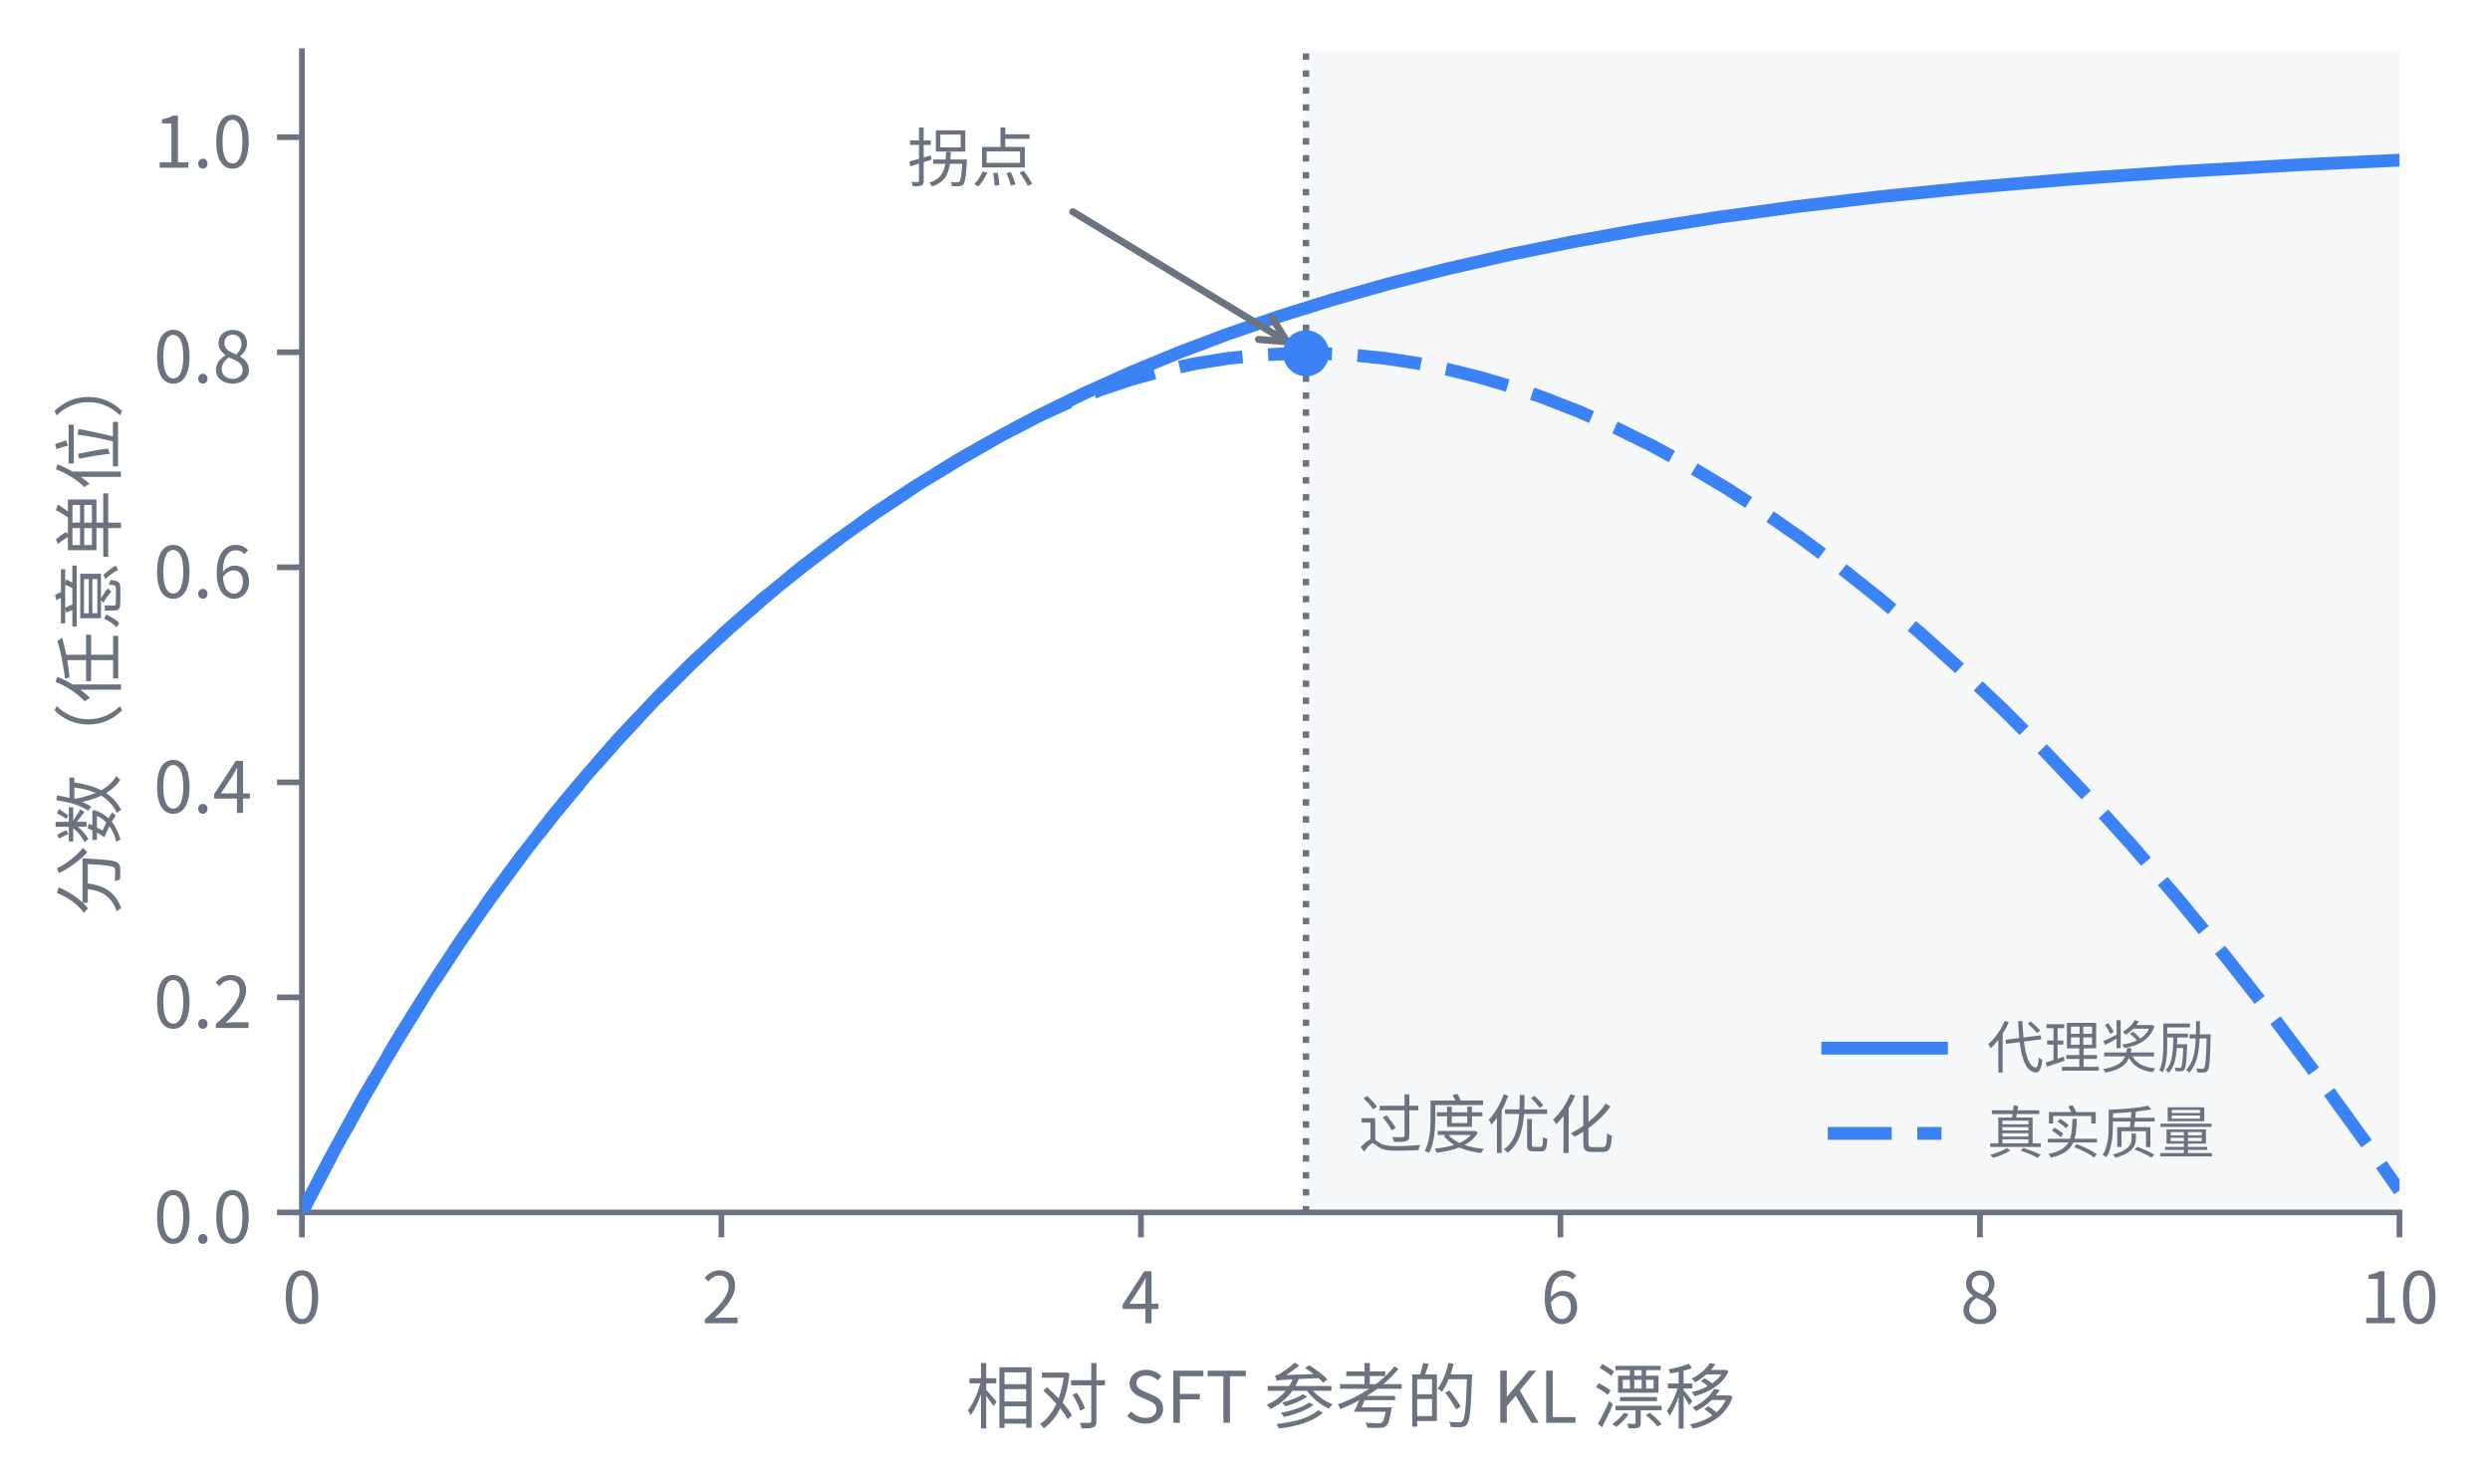
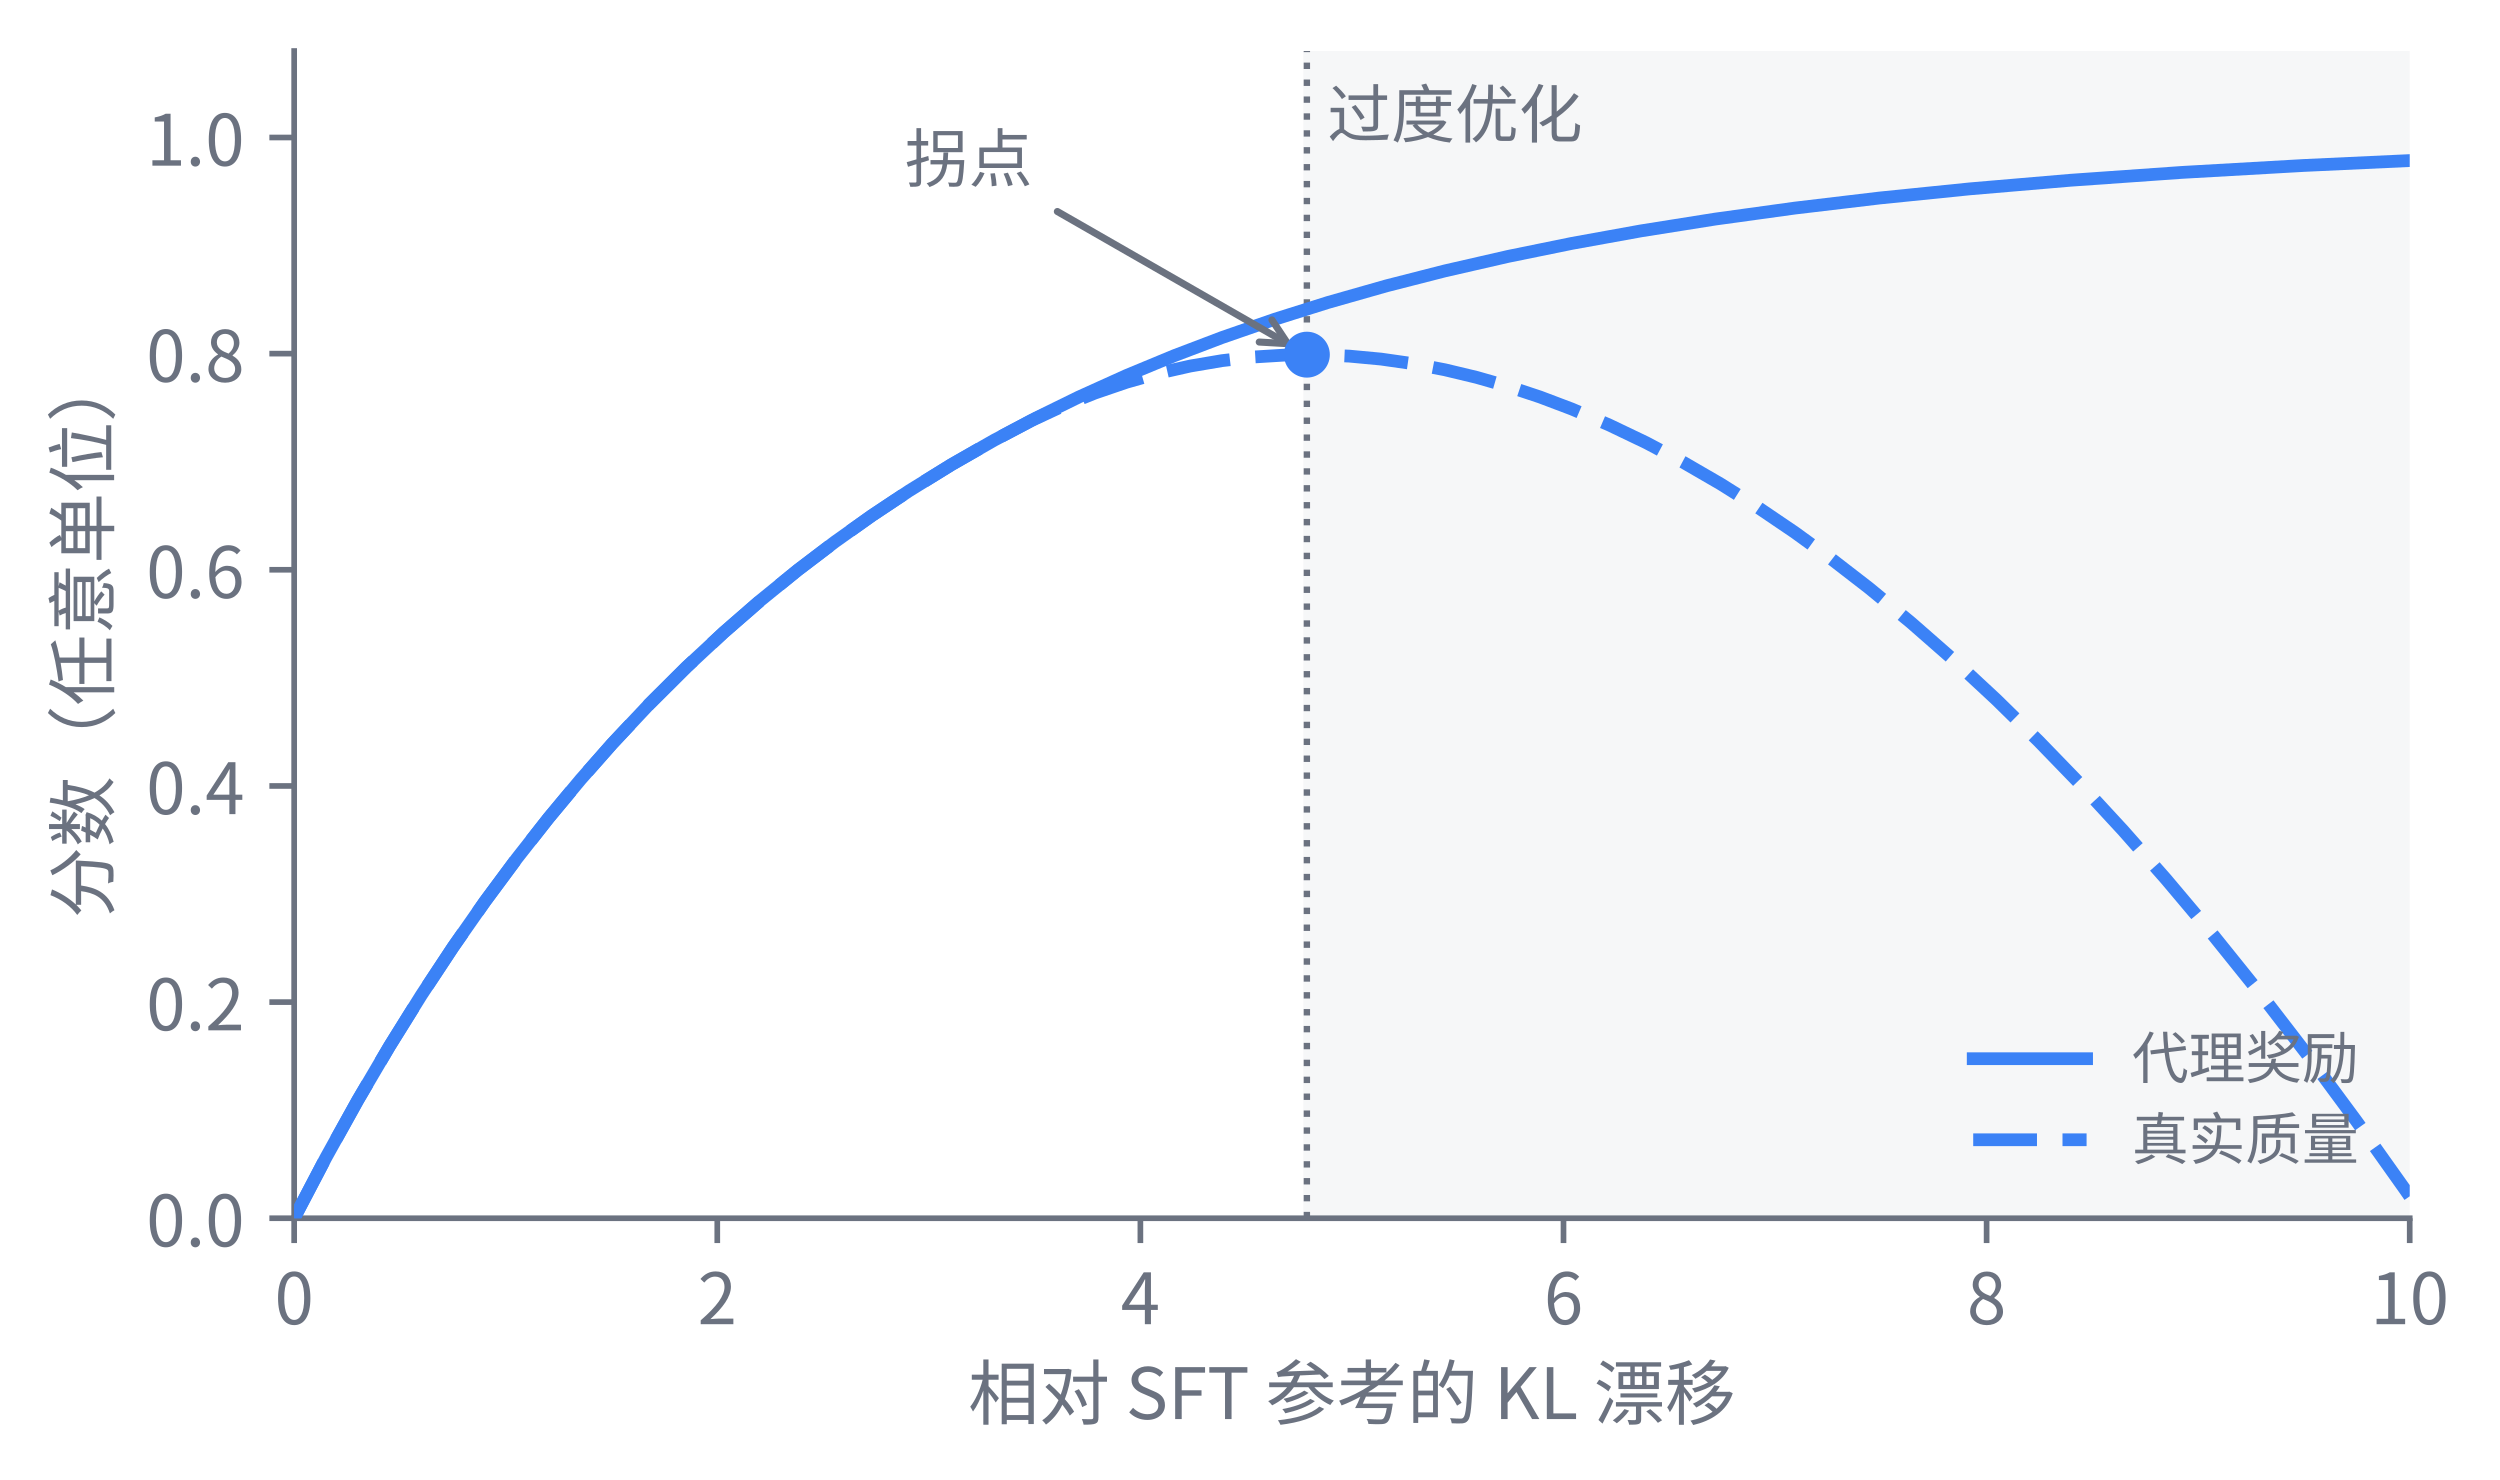
- <svg xmlns="http://www.w3.org/2000/svg" xmlns:xlink="http://www.w3.org/1999/xlink" width="350.355pt" height="208.799pt" viewBox="0 0 350.355 208.799" version="1.1">
+ <svg xmlns="http://www.w3.org/2000/svg" xmlns:xlink="http://www.w3.org/1999/xlink" width="352.8pt" height="208.8pt" viewBox="0 0 352.8 208.8" version="1.1">
  <defs>
    <style type="text/css">*{stroke-linejoin: round; stroke-linecap: butt}</style>
  </defs>
  <g id="figure_1">
    <g id="patch_1">
-       <path d="M 0 208.799  L 350.355 208.799  L 350.355 0  L 0 0  L 0 208.799  z " style="fill: none" />
+       <path d="M 0 208.8  L 352.8 208.8  L 352.8 0  L 0 0  L 0 208.8  z " style="fill: none" />
    </g>
    <g id="axes_1">
      <g id="patch_2">
-         <path d="M 42.481 170.599  L 337.615 170.599  L 337.615 7.2  L 42.481 7.2  L 42.481 170.599  z " style="fill: none" />
+         <path d="M 41.513 171.919  L 340.059 171.919  L 340.059 7.2  L 41.513 7.2  L 41.513 171.919  z " style="fill: none" />
      </g>
      <g id="patch_3">
-         <path d="M 183.761 170.599  L 337.615 170.599  L 337.615 7.2  L 183.761 7.2  z " clip-path="url(#p08207174ba)" style="fill: #6b7280; opacity: 0.06; stroke: #6b7280; stroke-linejoin: miter" />
+         <path d="M 184.426 171.919  L 340.059 171.919  L 340.059 7.2  L 184.426 7.2  z " clip-path="url(#pdd34bfe4c5)" style="fill: #6b7280; opacity: 0.06; stroke: #6b7280; stroke-linejoin: miter" />
      </g>
      <g id="matplotlib.axis_1">
        <g id="xtick_1">
          <g id="line2d_1">
            <defs>
-               <path id="m55d3ee90ee" d="M 0 0  L 0 3.5  " style="stroke: #6b7280; stroke-width: 0.8" />
+               <path id="m63db3798be" d="M 0 0  L 0 3.5  " style="stroke: #6b7280; stroke-width: 0.8" />
            </defs>
            <g>
-               <use xlink:href="#m55d3ee90ee" x="42.481" y="170.599" style="fill: #6b7280; stroke: #6b7280; stroke-width: 0.8" />
+               <use xlink:href="#m63db3798be" x="41.513" y="171.919" style="fill: #6b7280; stroke: #6b7280; stroke-width: 0.8" />
            </g>
          </g>
          <g id="text_1">
-             <text style="font-size: 10px; font-family: 'PingFang SC', 'Heiti SC', 'STHeiti', 'Noto Sans CJK SC', 'Microsoft YaHei', 'SimHei', 'Arial Unicode MS', 'DejaVu Sans', sans-serif; text-anchor: middle; fill: #6b7280" x="42.481" y="186.199" transform="rotate(-0 42.48125 186.1992)">0</text>
+             <text style="font-size: 10px; font-family: 'PingFang SC', 'Heiti SC', 'STHeiti', 'Noto Sans CJK SC', 'Microsoft YaHei', 'SimHei', 'Arial Unicode MS', 'DejaVu Sans', sans-serif; text-anchor: middle; fill: #6b7280" x="41.513" y="186.878" transform="rotate(-0 41.5125 186.8781)">0</text>
          </g>
        </g>
        <g id="xtick_2">
          <g id="line2d_2">
            <g>
-               <use xlink:href="#m55d3ee90ee" x="101.508" y="170.599" style="fill: #6b7280; stroke: #6b7280; stroke-width: 0.8" />
+               <use xlink:href="#m63db3798be" x="101.222" y="171.919" style="fill: #6b7280; stroke: #6b7280; stroke-width: 0.8" />
            </g>
          </g>
          <g id="text_2">
-             <text style="font-size: 10px; font-family: 'PingFang SC', 'Heiti SC', 'STHeiti', 'Noto Sans CJK SC', 'Microsoft YaHei', 'SimHei', 'Arial Unicode MS', 'DejaVu Sans', sans-serif; text-anchor: middle; fill: #6b7280" x="101.508" y="186.199" transform="rotate(-0 101.508 186.1992)">2</text>
+             <text style="font-size: 10px; font-family: 'PingFang SC', 'Heiti SC', 'STHeiti', 'Noto Sans CJK SC', 'Microsoft YaHei', 'SimHei', 'Arial Unicode MS', 'DejaVu Sans', sans-serif; text-anchor: middle; fill: #6b7280" x="101.222" y="186.878" transform="rotate(-0 101.2219 186.8781)">2</text>
          </g>
        </g>
        <g id="xtick_3">
          <g id="line2d_3">
            <g>
-               <use xlink:href="#m55d3ee90ee" x="160.535" y="170.599" style="fill: #6b7280; stroke: #6b7280; stroke-width: 0.8" />
+               <use xlink:href="#m63db3798be" x="160.931" y="171.919" style="fill: #6b7280; stroke: #6b7280; stroke-width: 0.8" />
            </g>
          </g>
          <g id="text_3">
-             <text style="font-size: 10px; font-family: 'PingFang SC', 'Heiti SC', 'STHeiti', 'Noto Sans CJK SC', 'Microsoft YaHei', 'SimHei', 'Arial Unicode MS', 'DejaVu Sans', sans-serif; text-anchor: middle; fill: #6b7280" x="160.535" y="186.199" transform="rotate(-0 160.5347 186.1992)">4</text>
+             <text style="font-size: 10px; font-family: 'PingFang SC', 'Heiti SC', 'STHeiti', 'Noto Sans CJK SC', 'Microsoft YaHei', 'SimHei', 'Arial Unicode MS', 'DejaVu Sans', sans-serif; text-anchor: middle; fill: #6b7280" x="160.931" y="186.878" transform="rotate(-0 160.9313 186.8781)">4</text>
          </g>
        </g>
        <g id="xtick_4">
          <g id="line2d_4">
            <g>
-               <use xlink:href="#m55d3ee90ee" x="219.561" y="170.599" style="fill: #6b7280; stroke: #6b7280; stroke-width: 0.8" />
+               <use xlink:href="#m63db3798be" x="220.641" y="171.919" style="fill: #6b7280; stroke: #6b7280; stroke-width: 0.8" />
            </g>
          </g>
          <g id="text_4">
-             <text style="font-size: 10px; font-family: 'PingFang SC', 'Heiti SC', 'STHeiti', 'Noto Sans CJK SC', 'Microsoft YaHei', 'SimHei', 'Arial Unicode MS', 'DejaVu Sans', sans-serif; text-anchor: middle; fill: #6b7280" x="219.561" y="186.199" transform="rotate(-0 219.5614 186.1992)">6</text>
+             <text style="font-size: 10px; font-family: 'PingFang SC', 'Heiti SC', 'STHeiti', 'Noto Sans CJK SC', 'Microsoft YaHei', 'SimHei', 'Arial Unicode MS', 'DejaVu Sans', sans-serif; text-anchor: middle; fill: #6b7280" x="220.641" y="186.878" transform="rotate(-0 220.6406 186.8781)">6</text>
          </g>
        </g>
        <g id="xtick_5">
          <g id="line2d_5">
            <g>
-               <use xlink:href="#m55d3ee90ee" x="278.588" y="170.599" style="fill: #6b7280; stroke: #6b7280; stroke-width: 0.8" />
+               <use xlink:href="#m63db3798be" x="280.35" y="171.919" style="fill: #6b7280; stroke: #6b7280; stroke-width: 0.8" />
            </g>
          </g>
          <g id="text_5">
-             <text style="font-size: 10px; font-family: 'PingFang SC', 'Heiti SC', 'STHeiti', 'Noto Sans CJK SC', 'Microsoft YaHei', 'SimHei', 'Arial Unicode MS', 'DejaVu Sans', sans-serif; text-anchor: middle; fill: #6b7280" x="278.588" y="186.199" transform="rotate(-0 278.5881 186.1992)">8</text>
+             <text style="font-size: 10px; font-family: 'PingFang SC', 'Heiti SC', 'STHeiti', 'Noto Sans CJK SC', 'Microsoft YaHei', 'SimHei', 'Arial Unicode MS', 'DejaVu Sans', sans-serif; text-anchor: middle; fill: #6b7280" x="280.35" y="186.878" transform="rotate(-0 280.35 186.8781)">8</text>
          </g>
        </g>
        <g id="xtick_6">
          <g id="line2d_6">
            <g>
-               <use xlink:href="#m55d3ee90ee" x="337.615" y="170.599" style="fill: #6b7280; stroke: #6b7280; stroke-width: 0.8" />
+               <use xlink:href="#m63db3798be" x="340.059" y="171.919" style="fill: #6b7280; stroke: #6b7280; stroke-width: 0.8" />
            </g>
          </g>
          <g id="text_6">
-             <text style="font-size: 10px; font-family: 'PingFang SC', 'Heiti SC', 'STHeiti', 'Noto Sans CJK SC', 'Microsoft YaHei', 'SimHei', 'Arial Unicode MS', 'DejaVu Sans', sans-serif; text-anchor: middle; fill: #6b7280" x="337.615" y="186.199" transform="rotate(-0 337.6148 186.1992)">10</text>
+             <text style="font-size: 10px; font-family: 'PingFang SC', 'Heiti SC', 'STHeiti', 'Noto Sans CJK SC', 'Microsoft YaHei', 'SimHei', 'Arial Unicode MS', 'DejaVu Sans', sans-serif; text-anchor: middle; fill: #6b7280" x="340.059" y="186.878" transform="rotate(-0 340.0594 186.8781)">10</text>
          </g>
        </g>
        <g id="text_7">
-           <text style="font-size: 10px; font-family: 'PingFang SC', 'Heiti SC', 'STHeiti', 'Noto Sans CJK SC', 'Microsoft YaHei', 'SimHei', 'Arial Unicode MS', 'DejaVu Sans', sans-serif; text-anchor: middle; fill: #6b7280" x="190.048" y="200.199" transform="rotate(-0 190.048 200.1992)">相对 SFT 参考的 KL 漂移</text>
+           <text style="font-size: 10px; font-family: 'PingFang SC', 'Heiti SC', 'STHeiti', 'Noto Sans CJK SC', 'Microsoft YaHei', 'SimHei', 'Arial Unicode MS', 'DejaVu Sans', sans-serif; text-anchor: middle; fill: #6b7280" x="190.786" y="200.259" transform="rotate(-0 190.7859 200.2594)">相对 SFT 参考的 KL 漂移</text>
        </g>
      </g>
      <g id="matplotlib.axis_2">
        <g id="ytick_1">
          <g id="line2d_7">
            <defs>
-               <path id="m1f8cebc57a" d="M 0 0  L -3.5 0  " style="stroke: #6b7280; stroke-width: 0.8" />
+               <path id="m34a3c1bac2" d="M 0 0  L -3.5 0  " style="stroke: #6b7280; stroke-width: 0.8" />
            </defs>
            <g>
-               <use xlink:href="#m1f8cebc57a" x="42.481" y="170.599" style="fill: #6b7280; stroke: #6b7280; stroke-width: 0.8" />
+               <use xlink:href="#m34a3c1bac2" x="41.513" y="171.919" style="fill: #6b7280; stroke: #6b7280; stroke-width: 0.8" />
            </g>
          </g>
          <g id="text_8">
-             <text style="font-size: 10px; font-family: 'PingFang SC', 'Heiti SC', 'STHeiti', 'Noto Sans CJK SC', 'Microsoft YaHei', 'SimHei', 'Arial Unicode MS', 'DejaVu Sans', sans-serif; text-anchor: end; fill: #6b7280" x="35.481" y="174.899" transform="rotate(-0 35.48125 174.8992)">0.0</text>
+             <text style="font-size: 10px; font-family: 'PingFang SC', 'Heiti SC', 'STHeiti', 'Noto Sans CJK SC', 'Microsoft YaHei', 'SimHei', 'Arial Unicode MS', 'DejaVu Sans', sans-serif; text-anchor: end; fill: #6b7280" x="34.513" y="175.898" transform="rotate(-0 34.5125 175.8984)">0.0</text>
          </g>
        </g>
        <g id="ytick_2">
          <g id="line2d_8">
            <g>
-               <use xlink:href="#m1f8cebc57a" x="42.481" y="140.34" style="fill: #6b7280; stroke: #6b7280; stroke-width: 0.8" />
+               <use xlink:href="#m34a3c1bac2" x="41.513" y="141.415" style="fill: #6b7280; stroke: #6b7280; stroke-width: 0.8" />
            </g>
          </g>
          <g id="text_9">
-             <text style="font-size: 10px; font-family: 'PingFang SC', 'Heiti SC', 'STHeiti', 'Noto Sans CJK SC', 'Microsoft YaHei', 'SimHei', 'Arial Unicode MS', 'DejaVu Sans', sans-serif; text-anchor: end; fill: #6b7280" x="35.481" y="144.64" transform="rotate(-0 35.48125 144.6401)">0.2</text>
+             <text style="font-size: 10px; font-family: 'PingFang SC', 'Heiti SC', 'STHeiti', 'Noto Sans CJK SC', 'Microsoft YaHei', 'SimHei', 'Arial Unicode MS', 'DejaVu Sans', sans-serif; text-anchor: end; fill: #6b7280" x="34.513" y="145.395" transform="rotate(-0 34.5125 145.395)">0.2</text>
          </g>
        </g>
        <g id="ytick_3">
          <g id="line2d_9">
            <g>
-               <use xlink:href="#m1f8cebc57a" x="42.481" y="110.081" style="fill: #6b7280; stroke: #6b7280; stroke-width: 0.8" />
+               <use xlink:href="#m34a3c1bac2" x="41.513" y="110.912" style="fill: #6b7280; stroke: #6b7280; stroke-width: 0.8" />
            </g>
          </g>
          <g id="text_10">
-             <text style="font-size: 10px; font-family: 'PingFang SC', 'Heiti SC', 'STHeiti', 'Noto Sans CJK SC', 'Microsoft YaHei', 'SimHei', 'Arial Unicode MS', 'DejaVu Sans', sans-serif; text-anchor: end; fill: #6b7280" x="35.481" y="114.381" transform="rotate(-0 35.48125 114.381)">0.4</text>
+             <text style="font-size: 10px; font-family: 'PingFang SC', 'Heiti SC', 'STHeiti', 'Noto Sans CJK SC', 'Microsoft YaHei', 'SimHei', 'Arial Unicode MS', 'DejaVu Sans', sans-serif; text-anchor: end; fill: #6b7280" x="34.513" y="114.891" transform="rotate(-0 34.5125 114.8915)">0.4</text>
          </g>
        </g>
        <g id="ytick_4">
          <g id="line2d_10">
            <g>
-               <use xlink:href="#m1f8cebc57a" x="42.481" y="79.822" style="fill: #6b7280; stroke: #6b7280; stroke-width: 0.8" />
+               <use xlink:href="#m34a3c1bac2" x="41.513" y="80.408" style="fill: #6b7280; stroke: #6b7280; stroke-width: 0.8" />
            </g>
          </g>
          <g id="text_11">
-             <text style="font-size: 10px; font-family: 'PingFang SC', 'Heiti SC', 'STHeiti', 'Noto Sans CJK SC', 'Microsoft YaHei', 'SimHei', 'Arial Unicode MS', 'DejaVu Sans', sans-serif; text-anchor: end; fill: #6b7280" x="35.481" y="84.122" transform="rotate(-0 35.48125 84.12188)">0.6</text>
+             <text style="font-size: 10px; font-family: 'PingFang SC', 'Heiti SC', 'STHeiti', 'Noto Sans CJK SC', 'Microsoft YaHei', 'SimHei', 'Arial Unicode MS', 'DejaVu Sans', sans-serif; text-anchor: end; fill: #6b7280" x="34.513" y="84.388" transform="rotate(-0 34.5125 84.38802)">0.6</text>
          </g>
        </g>
        <g id="ytick_5">
          <g id="line2d_11">
            <g>
-               <use xlink:href="#m1f8cebc57a" x="42.481" y="49.563" style="fill: #6b7280; stroke: #6b7280; stroke-width: 0.8" />
+               <use xlink:href="#m34a3c1bac2" x="41.513" y="49.905" style="fill: #6b7280; stroke: #6b7280; stroke-width: 0.8" />
            </g>
          </g>
          <g id="text_12">
-             <text style="font-size: 10px; font-family: 'PingFang SC', 'Heiti SC', 'STHeiti', 'Noto Sans CJK SC', 'Microsoft YaHei', 'SimHei', 'Arial Unicode MS', 'DejaVu Sans', sans-serif; text-anchor: end; fill: #6b7280" x="35.481" y="53.863" transform="rotate(-0 35.48125 53.86276)">0.8</text>
+             <text style="font-size: 10px; font-family: 'PingFang SC', 'Heiti SC', 'STHeiti', 'Noto Sans CJK SC', 'Microsoft YaHei', 'SimHei', 'Arial Unicode MS', 'DejaVu Sans', sans-serif; text-anchor: end; fill: #6b7280" x="34.513" y="53.885" transform="rotate(-0 34.5125 53.88455)">0.8</text>
          </g>
        </g>
        <g id="ytick_6">
          <g id="line2d_12">
            <g>
-               <use xlink:href="#m1f8cebc57a" x="42.481" y="19.304" style="fill: #6b7280; stroke: #6b7280; stroke-width: 0.8" />
+               <use xlink:href="#m34a3c1bac2" x="41.513" y="19.401" style="fill: #6b7280; stroke: #6b7280; stroke-width: 0.8" />
            </g>
          </g>
          <g id="text_13">
-             <text style="font-size: 10px; font-family: 'PingFang SC', 'Heiti SC', 'STHeiti', 'Noto Sans CJK SC', 'Microsoft YaHei', 'SimHei', 'Arial Unicode MS', 'DejaVu Sans', sans-serif; text-anchor: end; fill: #6b7280" x="35.481" y="23.604" transform="rotate(-0 35.48125 23.60365)">1.0</text>
+             <text style="font-size: 10px; font-family: 'PingFang SC', 'Heiti SC', 'STHeiti', 'Noto Sans CJK SC', 'Microsoft YaHei', 'SimHei', 'Arial Unicode MS', 'DejaVu Sans', sans-serif; text-anchor: end; fill: #6b7280" x="34.513" y="23.381" transform="rotate(-0 34.5125 23.38108)">1.0</text>
          </g>
        </g>
        <g id="text_14">
-           <text style="font-size: 10px; font-family: 'PingFang SC', 'Heiti SC', 'STHeiti', 'Noto Sans CJK SC', 'Microsoft YaHei', 'SimHei', 'Arial Unicode MS', 'DejaVu Sans', sans-serif; text-anchor: middle; fill: #6b7280" x="16.23" y="88.9" transform="rotate(-90 16.22969 88.89961)">分数（任意单位）</text>
+           <text style="font-size: 10px; font-family: 'PingFang SC', 'Heiti SC', 'STHeiti', 'Noto Sans CJK SC', 'Microsoft YaHei', 'SimHei', 'Arial Unicode MS', 'DejaVu Sans', sans-serif; text-anchor: middle; fill: #6b7280" x="15.32" y="89.559" transform="rotate(-90 15.32031 89.55938)">分数（任意单位）</text>
        </g>
      </g>
      <g id="line2d_13">
-         <path d="M 183.761 170.599  L 183.761 7.2  " clip-path="url(#p08207174ba)" style="fill: none; stroke-dasharray: 0.9,1.485; stroke-dashoffset: 0; stroke: #6b7280; stroke-width: 0.9" />
+         <path d="M 184.426 171.919  L 184.426 7.2  " clip-path="url(#pdd34bfe4c5)" style="fill: none; stroke-dasharray: 0.9,1.485; stroke-dashoffset: 0; stroke: #6b7280; stroke-width: 0.9" />
      </g>
      <g id="patch_4">
-         <path d="M 42.481 170.599  L 42.481 7.2  " style="fill: none; stroke: #6b7280; stroke-width: 0.8; stroke-linejoin: miter; stroke-linecap: square" />
+         <path d="M 41.513 171.919  L 41.513 7.2  " style="fill: none; stroke: #6b7280; stroke-width: 0.8; stroke-linejoin: miter; stroke-linecap: square" />
      </g>
      <g id="patch_5">
-         <path d="M 42.481 170.599  L 337.615 170.599  " style="fill: none; stroke: #6b7280; stroke-width: 0.8; stroke-linejoin: miter; stroke-linecap: square" />
+         <path d="M 41.513 171.919  L 340.059 171.919  " style="fill: none; stroke: #6b7280; stroke-width: 0.8; stroke-linejoin: miter; stroke-linecap: square" />
      </g>
      <g id="line2d_14">
-         <path d="M 42.481 170.599  L 46.919 162.097  L 51.357 154.073  L 55.796 146.499  L 60.234 139.351  L 64.672 132.605  L 69.11 126.238  L 73.548 120.229  L 77.986 114.557  L 82.424 109.204  L 86.862 104.152  L 92.04 98.616  L 97.218 93.441  L 102.396 88.603  L 107.573 84.081  L 112.751 79.855  L 117.929 75.904  L 123.107 72.21  L 129.024 68.284  L 134.942 64.649  L 140.859 61.283  L 146.777 58.168  L 152.694 55.283  L 159.351 52.293  L 166.008 49.552  L 172.665 47.038  L 180.062 44.49  L 187.459 42.175  L 195.596 39.874  L 203.732 37.805  L 212.608 35.784  L 221.485 33.984  L 231.1 32.255  L 241.456 30.62  L 252.551 29.096  L 264.386 27.697  L 276.961 26.428  L 291.015 25.236  L 306.548 24.149  L 323.561 23.185  L 337.615 22.536  L 337.615 22.536  " clip-path="url(#p08207174ba)" style="fill: none; stroke: #3b82f6; stroke-width: 1.8; stroke-linecap: square" />
+         <path d="M 41.513 171.919  L 46.002 163.348  L 50.491 155.259  L 54.981 147.624  L 59.47 140.418  L 63.96 133.618  L 68.449 127.199  L 72.938 121.141  L 77.428 115.424  L 81.917 110.028  L 86.407 104.935  L 91.644 99.354  L 96.882 94.137  L 102.12 89.26  L 107.357 84.702  L 112.595 80.441  L 117.833 76.458  L 123.07 72.735  L 128.308 69.255  L 134.294 65.555  L 140.28 62.13  L 146.266 58.959  L 152.252 56.023  L 158.986 52.98  L 165.72 50.189  L 172.454 47.631  L 179.936 45.037  L 187.419 42.681  L 195.649 40.339  L 203.88 38.233  L 212.859 36.176  L 221.838 34.343  L 231.565 32.583  L 242.04 30.919  L 253.264 29.369  L 265.236 27.944  L 277.956 26.653  L 292.172 25.439  L 307.885 24.333  L 325.095 23.352  L 340.059 22.659  L 340.059 22.659  " clip-path="url(#pdd34bfe4c5)" style="fill: none; stroke: #3b82f6; stroke-width: 1.8; stroke-linecap: square" />
      </g>
      <g id="line2d_15">
-         <path d="M 42.481 170.599  L 46.919 162.097  L 51.357 154.073  L 55.796 146.499  L 60.234 139.351  L 64.672 132.605  L 69.11 126.238  L 73.548 120.229  L 77.986 114.557  L 82.424 109.204  L 86.862 104.152  L 92.04 98.616  L 97.218 93.441  L 102.396 88.603  L 107.573 84.081  L 112.751 79.855  L 117.929 75.904  L 123.107 72.21  L 129.024 68.284  L 134.942 64.649  L 140.859 61.283  L 146.037 58.583  L 150.475 56.562  L 154.913 54.816  L 159.351 53.337  L 163.789 52.119  L 168.227 51.155  L 172.665 50.441  L 177.104 49.969  L 181.542 49.736  L 185.98 49.736  L 190.418 49.965  L 194.856 50.418  L 199.294 51.091  L 203.732 51.98  L 208.17 53.081  L 212.608 54.392  L 217.046 55.908  L 222.224 57.932  L 227.402 60.228  L 232.58 62.79  L 237.758 65.616  L 242.935 68.7  L 248.113 72.039  L 253.291 75.631  L 258.469 79.472  L 264.386 84.163  L 270.304 89.171  L 276.221 94.494  L 282.139 100.126  L 288.056 106.066  L 293.974 112.31  L 299.891 118.856  L 306.548 126.578  L 313.205 134.674  L 319.862 143.143  L 326.52 151.981  L 333.177 161.186  L 337.615 167.525  L 337.615 167.525  " clip-path="url(#p08207174ba)" style="fill: none; stroke-dasharray: 9,3.6; stroke-dashoffset: 0; stroke: #3b82f6; stroke-width: 1.8" />
+         <path d="M 41.513 171.919  L 46.002 163.348  L 50.491 155.259  L 54.981 147.624  L 59.47 140.418  L 63.96 133.618  L 68.449 127.199  L 72.938 121.141  L 77.428 115.424  L 81.917 110.028  L 86.407 104.935  L 91.644 99.354  L 96.882 94.137  L 102.12 89.26  L 107.357 84.702  L 112.595 80.441  L 117.833 76.458  L 123.07 72.735  L 128.308 69.255  L 134.294 65.555  L 140.28 62.13  L 145.518 59.365  L 150.007 57.281  L 154.496 55.475  L 158.986 53.939  L 163.475 52.668  L 167.965 51.655  L 172.454 50.893  L 176.944 50.377  L 181.433 50.103  L 185.922 50.064  L 190.412 50.256  L 194.901 50.675  L 199.391 51.317  L 203.88 52.177  L 208.37 53.252  L 212.859 54.538  L 217.348 56.032  L 221.838 57.731  L 227.075 59.967  L 232.313 62.474  L 237.551 65.247  L 242.788 68.282  L 248.026 71.575  L 253.264 75.124  L 258.501 78.924  L 263.739 82.973  L 269.725 87.903  L 275.711 93.15  L 281.697 98.711  L 287.683 104.583  L 293.669 110.763  L 299.655 117.248  L 305.64 124.035  L 312.375 132.03  L 319.109 140.4  L 325.843 149.145  L 332.577 158.26  L 339.311 167.743  L 340.059 168.82  L 340.059 168.82  " clip-path="url(#pdd34bfe4c5)" style="fill: none; stroke-dasharray: 9,3.6; stroke-dashoffset: 0; stroke: #3b82f6; stroke-width: 1.8" />
      </g>
      <g id="patch_6">
-         <path d="M 150.957 29.797  Q 166.504 39.234 181.095 48.09  " style="fill: none; stroke: #6b7280; stroke-linecap: round" />
-         <path d="M 178.952 44.683  L 181.095 48.09  L 177.084 47.761  " style="fill: none; stroke: #6b7280; stroke-linecap: round" />
+         <path d="M 149.216 29.85  Q 165.955 39.453 181.724 48.501  " style="fill: none; stroke: #6b7280; stroke-linecap: round" />
+         <path d="M 179.497 45.148  L 181.724 48.501  L 177.706 48.27  " style="fill: none; stroke: #6b7280; stroke-linecap: round" />
      </g>
      <g id="text_15">
-         <text style="font-size: 9px; font-family: 'PingFang SC', 'Heiti SC', 'STHeiti', 'Noto Sans CJK SC', 'Microsoft YaHei', 'SimHei', 'Arial Unicode MS', 'DejaVu Sans', sans-serif; text-anchor: start; fill: #6b7280" x="127.685" y="25.5" transform="rotate(-0 127.6854 25.50029)">拐点</text>
+         <text style="font-size: 9px; font-family: 'PingFang SC', 'Heiti SC', 'STHeiti', 'Noto Sans CJK SC', 'Microsoft YaHei', 'SimHei', 'Arial Unicode MS', 'DejaVu Sans', sans-serif; text-anchor: start; fill: #6b7280" x="127.702" y="25.648" transform="rotate(-0 127.702 25.64807)">拐点</text>
      </g>
      <g id="text_16">
-         <text style="font-size: 9px; font-family: 'PingFang SC', 'Heiti SC', 'STHeiti', 'Noto Sans CJK SC', 'Microsoft YaHei', 'SimHei', 'Arial Unicode MS', 'DejaVu Sans', sans-serif; text-anchor: start; fill: #6b7280" x="191.139" y="161.521" transform="rotate(-0 191.1391 161.5215)">过度优化</text>
+         <text style="font-size: 9px; font-family: 'PingFang SC', 'Heiti SC', 'STHeiti', 'Noto Sans CJK SC', 'Microsoft YaHei', 'SimHei', 'Arial Unicode MS', 'DejaVu Sans', sans-serif; text-anchor: middle; fill: #6b7280" x="205.324" y="19.401" transform="rotate(-0 205.3242 19.40139)">过度优化</text>
      </g>
      <g id="PathCollection_1">
        <defs>
-           <path id="md365bf9591" d="M 0 2.739  C 0.726 2.739 1.423 2.45 1.936 1.936  C 2.45 1.423 2.739 0.726 2.739 0  C 2.739 -0.726 2.45 -1.423 1.936 -1.936  C 1.423 -2.45 0.726 -2.739 0 -2.739  C -0.726 -2.739 -1.423 -2.45 -1.936 -1.936  C -2.45 -1.423 -2.739 -0.726 -2.739 0  C -2.739 0.726 -2.45 1.423 -1.936 1.936  C -1.423 2.45 -0.726 2.739 0 2.739  z " style="stroke: #3b82f6" />
+           <path id="m649d5680d7" d="M 0 2.739  C 0.726 2.739 1.423 2.45 1.936 1.936  C 2.45 1.423 2.739 0.726 2.739 0  C 2.739 -0.726 2.45 -1.423 1.936 -1.936  C 1.423 -2.45 0.726 -2.739 0 -2.739  C -0.726 -2.739 -1.423 -2.45 -1.936 -1.936  C -2.45 -1.423 -2.739 -0.726 -2.739 0  C -2.739 0.726 -2.45 1.423 -1.936 1.936  C -1.423 2.45 -0.726 2.739 0 2.739  z " style="stroke: #3b82f6" />
        </defs>
-         <g clip-path="url(#p08207174ba)">
-           <use xlink:href="#md365bf9591" x="183.761" y="49.708" style="fill: #3b82f6; stroke: #3b82f6" />
+         <g clip-path="url(#pdd34bfe4c5)">
+           <use xlink:href="#m649d5680d7" x="184.426" y="50.051" style="fill: #3b82f6; stroke: #3b82f6" />
        </g>
      </g>
      <g id="legend_1">
        <g id="line2d_16">
-           <path d="M 257.177 147.479  L 265.177 147.479  L 273.177 147.479  " style="fill: none; stroke: #3b82f6; stroke-width: 1.8; stroke-linecap: square" />
+           <path d="M 278.459 149.406  L 286.459 149.406  L 294.459 149.406  " style="fill: none; stroke: #3b82f6; stroke-width: 1.8; stroke-linecap: square" />
        </g>
        <g id="text_17">
-           <text style="font-size: 8px; font-family: 'PingFang SC', 'Heiti SC', 'STHeiti', 'Noto Sans CJK SC', 'Microsoft YaHei', 'SimHei', 'Arial Unicode MS', 'DejaVu Sans', sans-serif; text-anchor: start; fill: #6b7280" x="279.577" y="150.279" transform="rotate(-0 279.5773 150.2792)">代理奖励</text>
+           <text style="font-size: 8px; font-family: 'PingFang SC', 'Heiti SC', 'STHeiti', 'Noto Sans CJK SC', 'Microsoft YaHei', 'SimHei', 'Arial Unicode MS', 'DejaVu Sans', sans-serif; text-anchor: start; fill: #6b7280" x="300.859" y="152.206" transform="rotate(-0 300.8594 152.2063)">代理奖励</text>
        </g>
        <g id="line2d_17">
-           <path d="M 257.177 159.479  L 265.177 159.479  L 273.177 159.479  " style="fill: none; stroke-dasharray: 9,3.6; stroke-dashoffset: 0; stroke: #3b82f6; stroke-width: 1.8" />
+           <path d="M 278.459 160.846  L 286.459 160.846  L 294.459 160.846  " style="fill: none; stroke-dasharray: 9,3.6; stroke-dashoffset: 0; stroke: #3b82f6; stroke-width: 1.8" />
        </g>
        <g id="text_18">
-           <text style="font-size: 8px; font-family: 'PingFang SC', 'Heiti SC', 'STHeiti', 'Noto Sans CJK SC', 'Microsoft YaHei', 'SimHei', 'Arial Unicode MS', 'DejaVu Sans', sans-serif; text-anchor: start; fill: #6b7280" x="279.577" y="162.279" transform="rotate(-0 279.5773 162.2792)">真实质量</text>
+           <text style="font-size: 8px; font-family: 'PingFang SC', 'Heiti SC', 'STHeiti', 'Noto Sans CJK SC', 'Microsoft YaHei', 'SimHei', 'Arial Unicode MS', 'DejaVu Sans', sans-serif; text-anchor: start; fill: #6b7280" x="300.859" y="163.646" transform="rotate(-0 300.8594 163.6463)">真实质量</text>
        </g>
      </g>
    </g>
  </g>
  <defs>
-     <clipPath id="p08207174ba">
-       <rect x="42.481" y="7.2" width="295.134" height="163.399" />
+     <clipPath id="pdd34bfe4c5">
+       <rect x="41.513" y="7.2" width="298.547" height="164.719" />
    </clipPath>
  </defs>
</svg>
